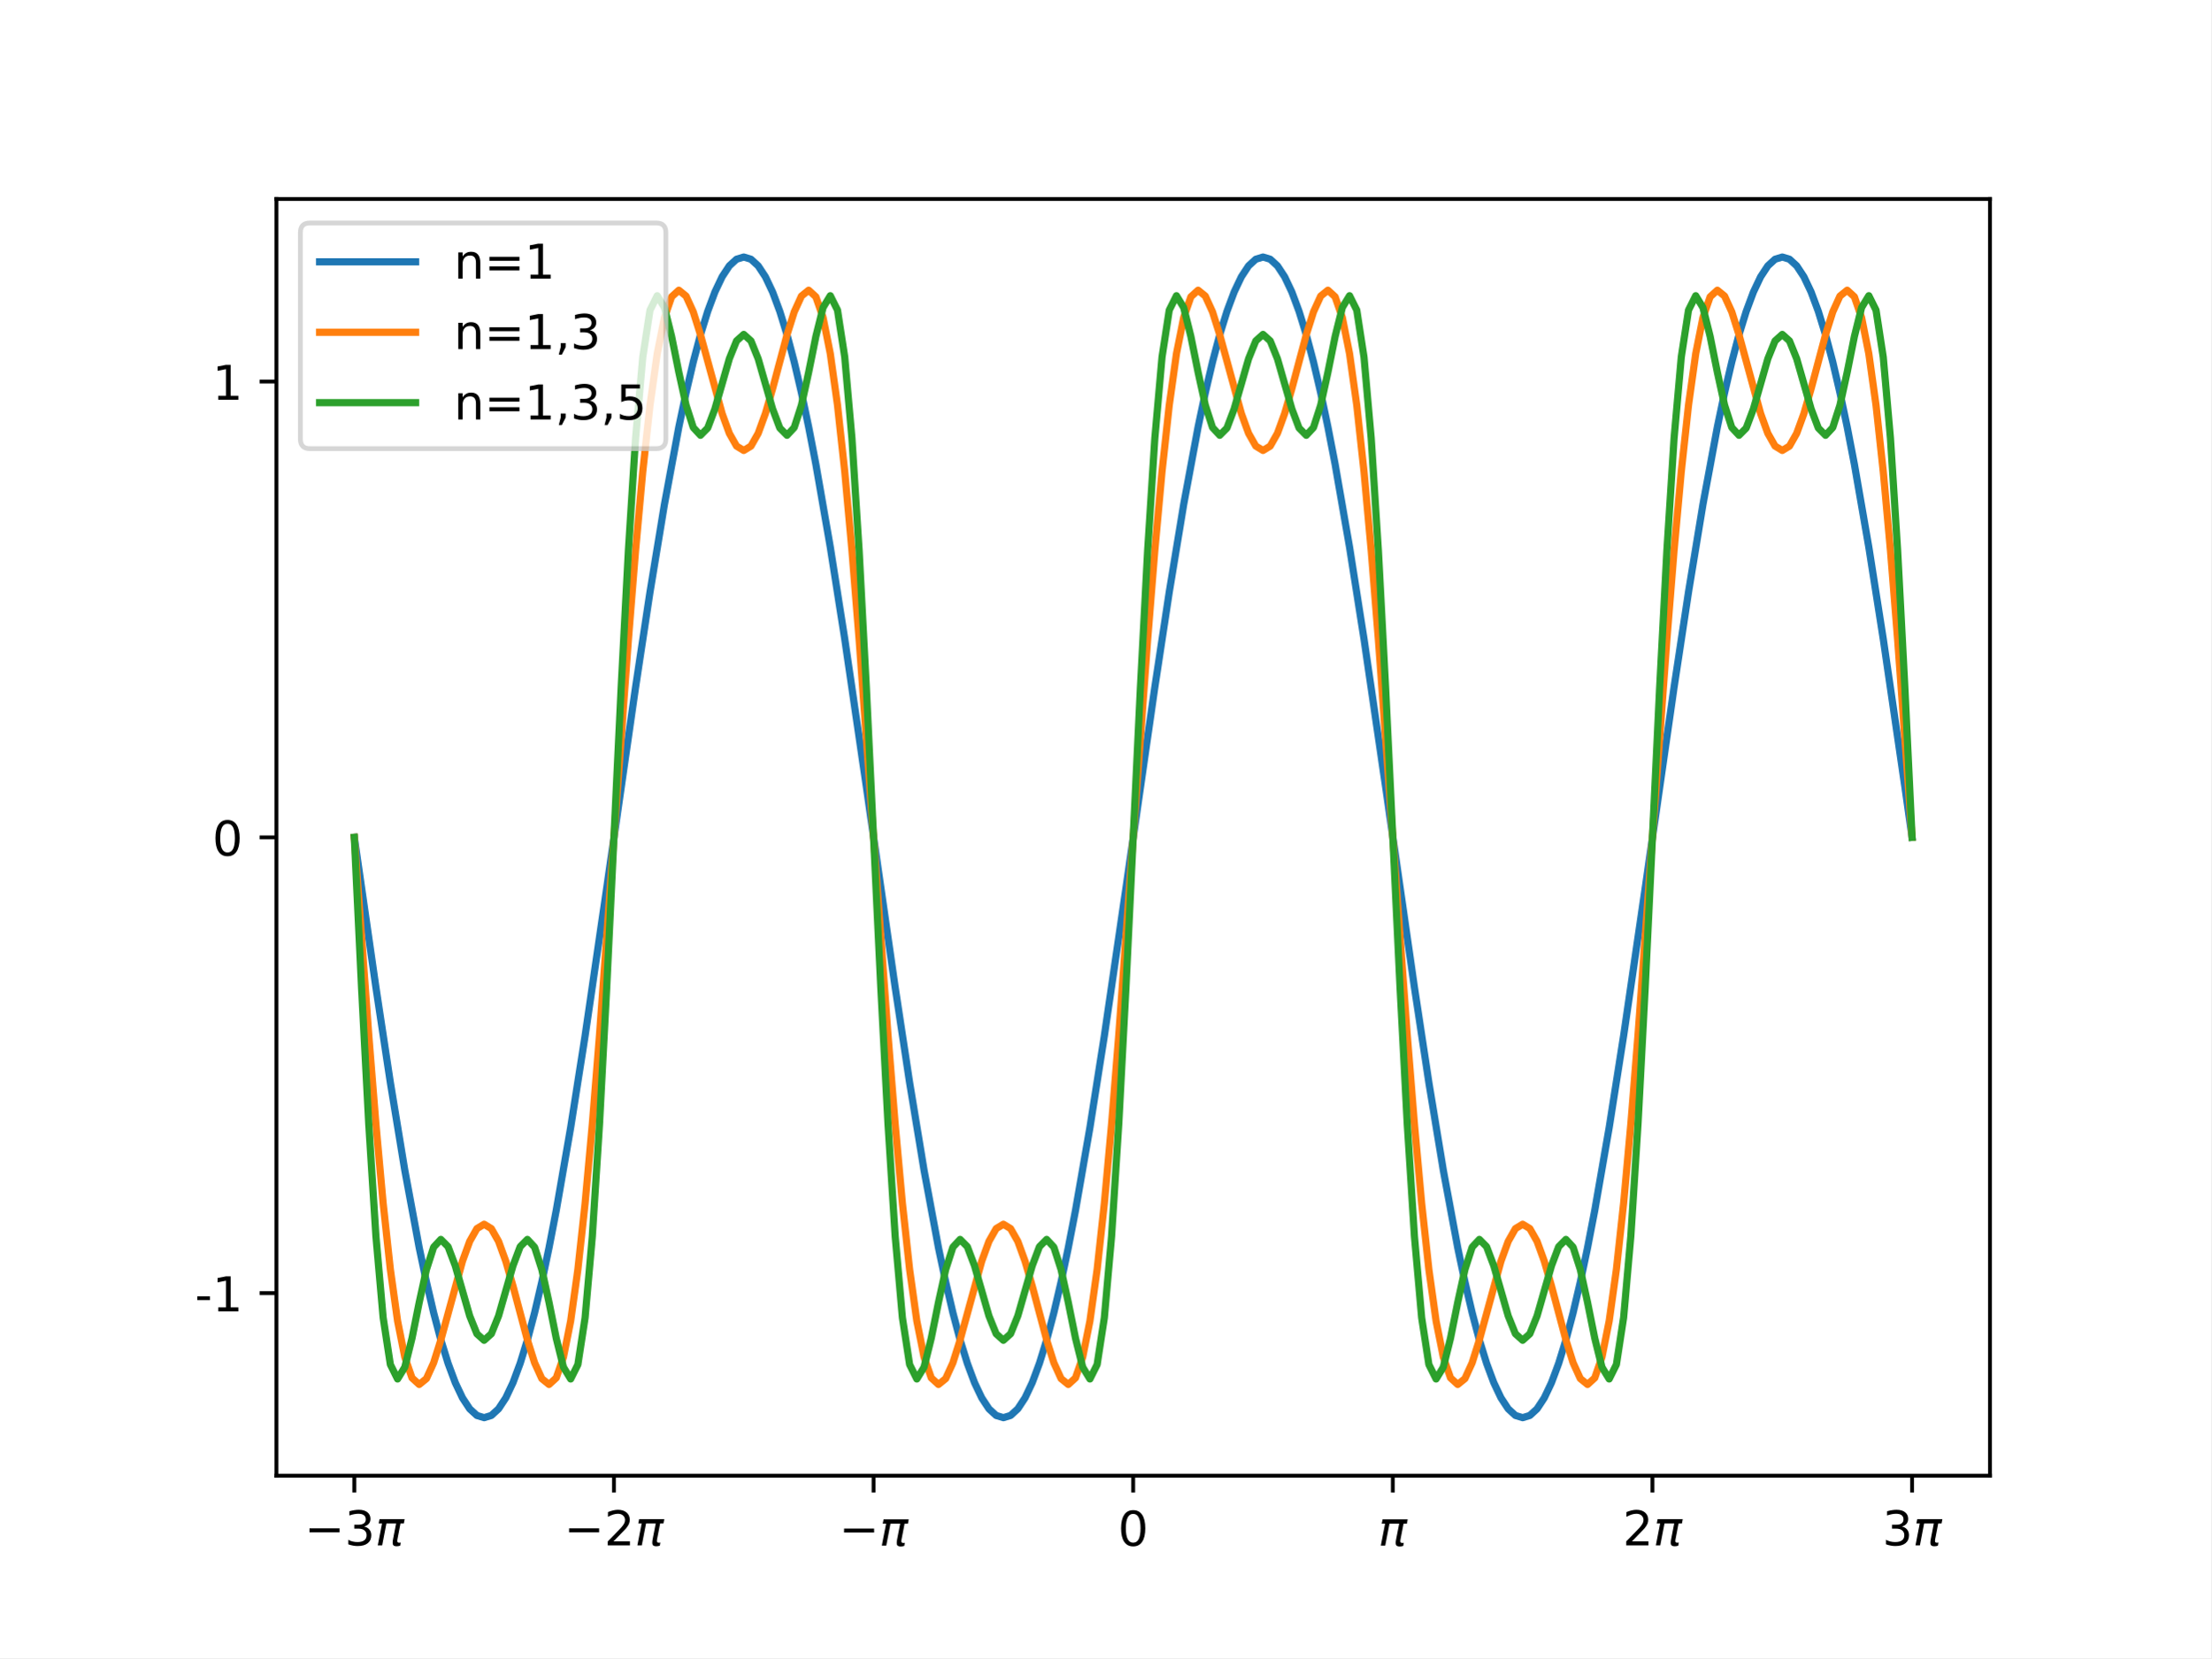
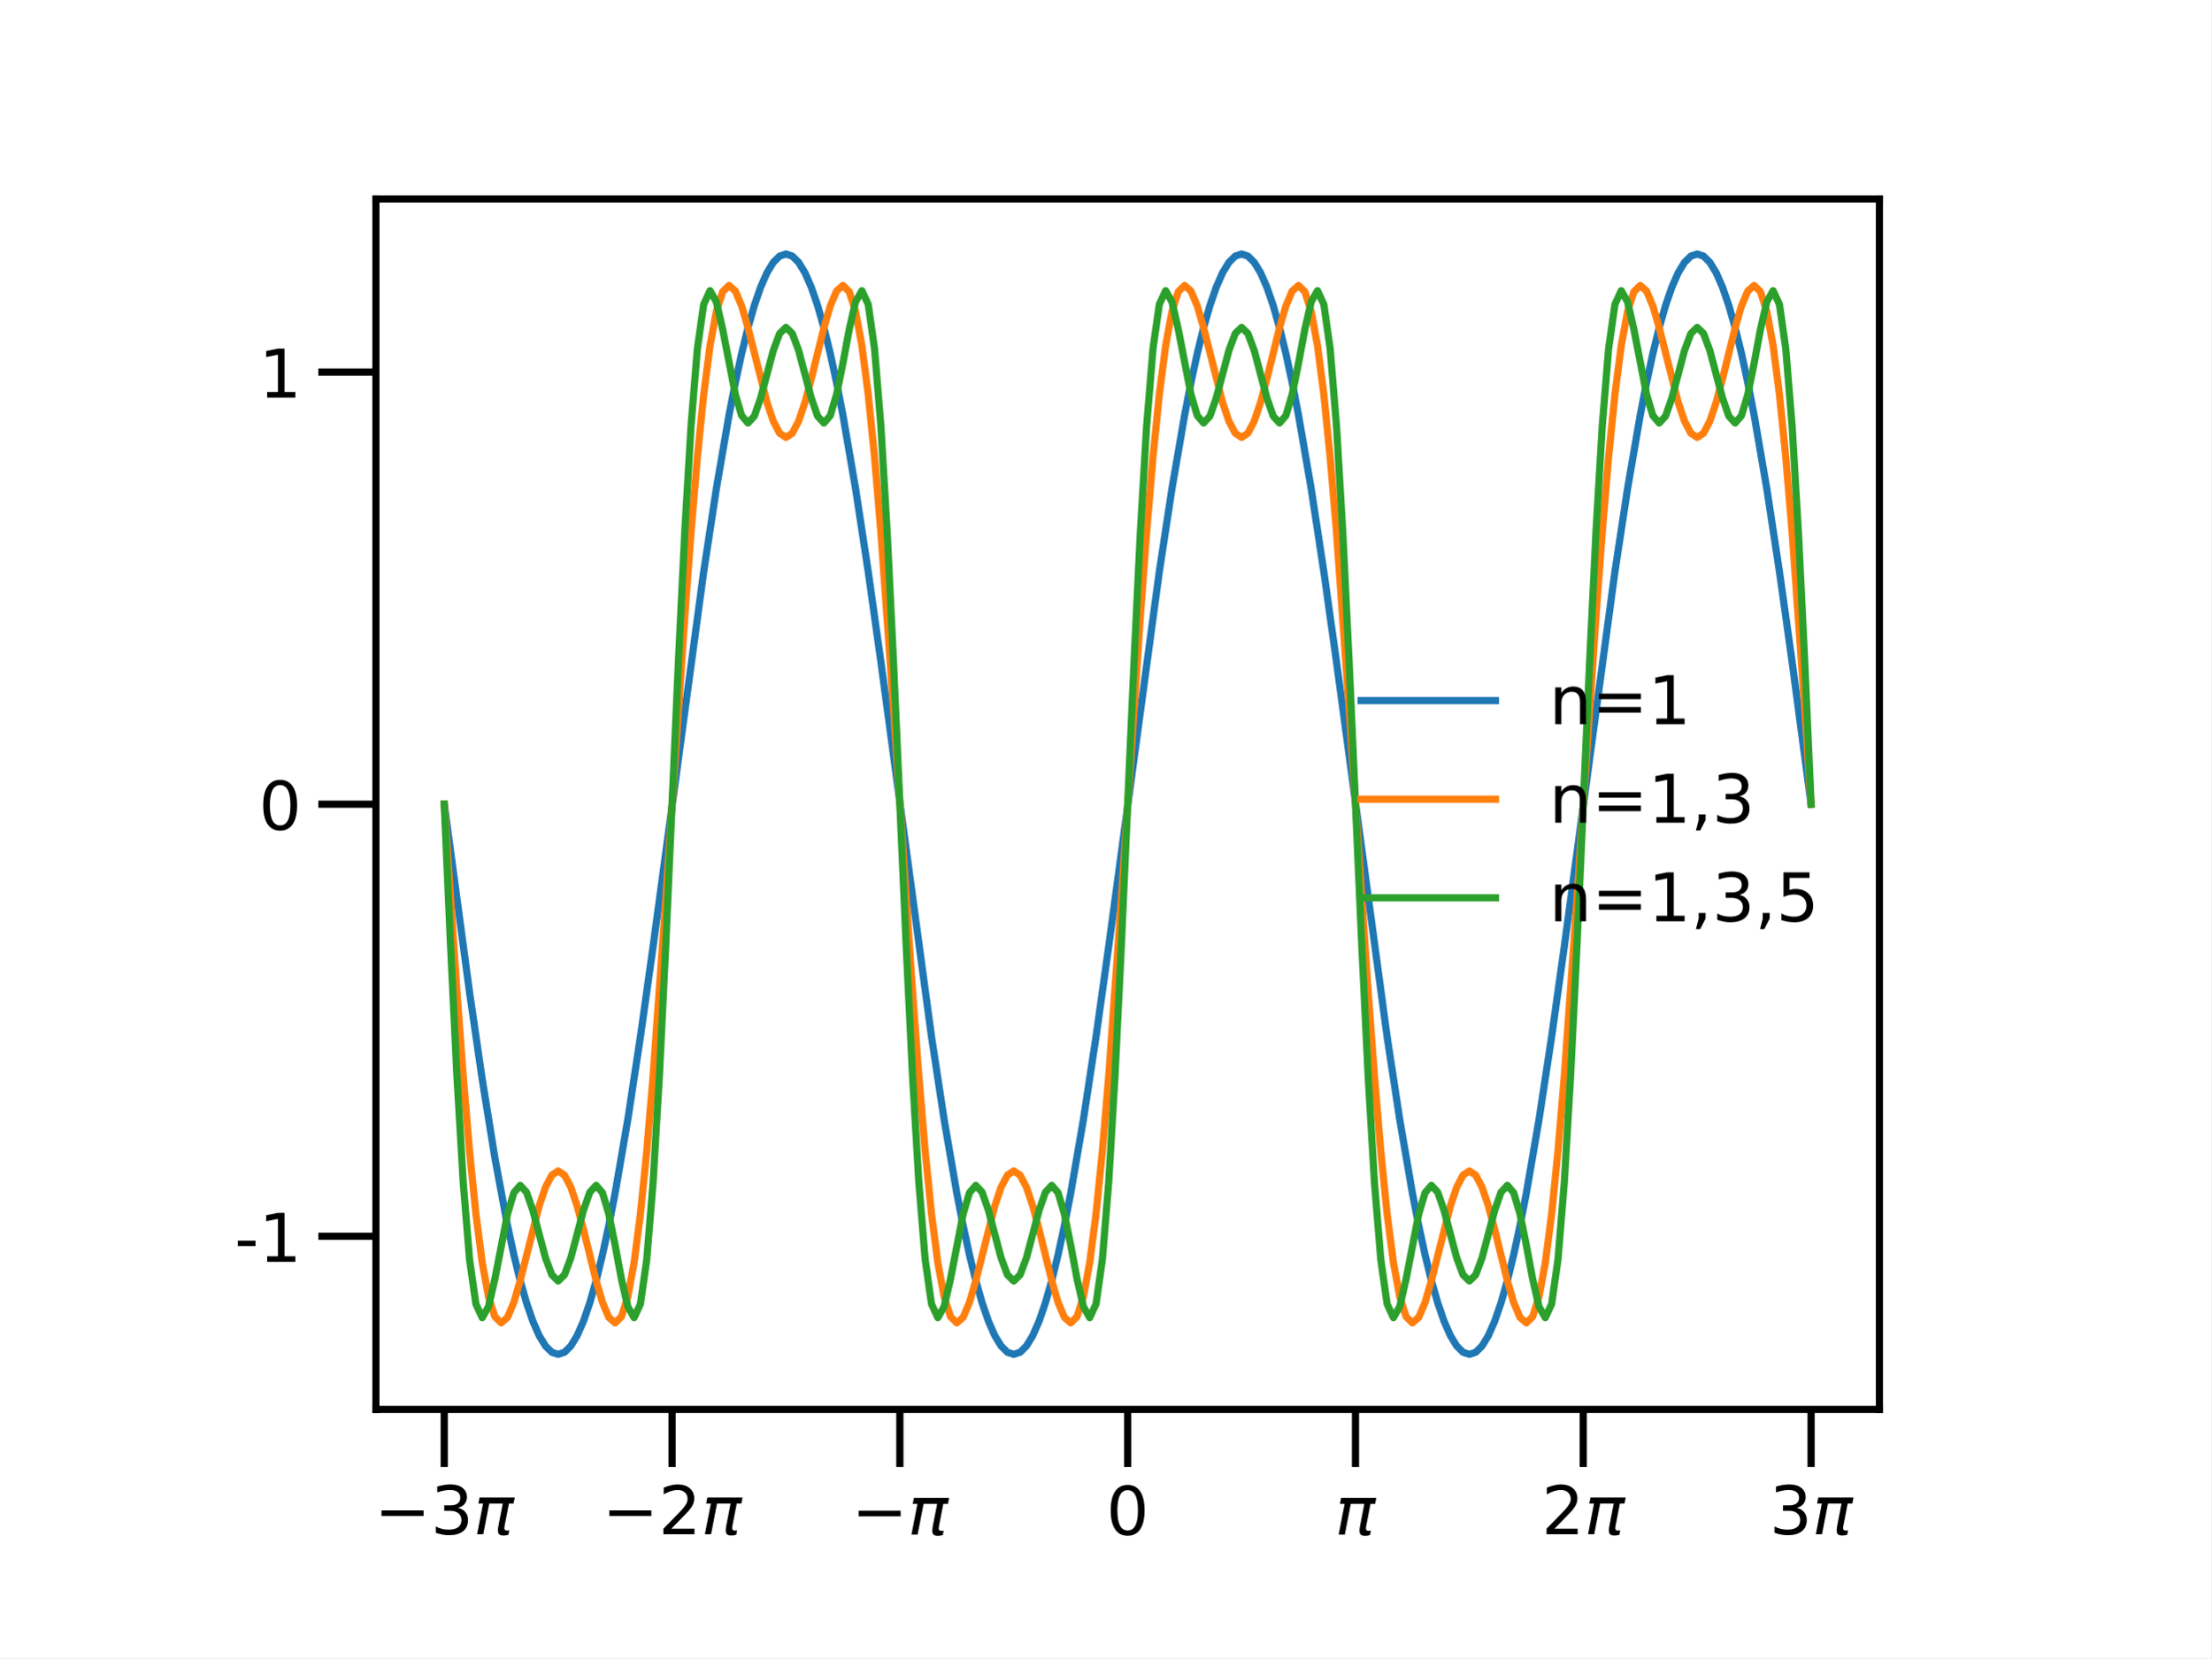
<svg xmlns="http://www.w3.org/2000/svg" xmlns:xlink="http://www.w3.org/1999/xlink" height="345.6pt" version="1.1" viewBox="0 0 460.8 345.6" width="460.8pt">
  <defs>
    <style type="text/css">
*{stroke-linecap:butt;stroke-linejoin:round;}
  </style>
  </defs>
  <g id="figure_1">
    <g id="patch_1">
      <path d="M 0 345.6  L 460.8 345.6  L 460.8 0  L 0 0  z " style="fill:#ffffff;" />
    </g>
    <g id="axes_1">
      <g id="patch_2">
-         <path d="M 57.6 307.584  L 414.72 307.584  L 414.72 41.472  L 57.6 41.472  z " style="fill:#ffffff;" />
+         <path d="M 78.336 293.76  L 391.68 293.76  L 391.68 41.472  L 78.336 41.472  z " style="fill:#ffffff;" />
      </g>
      <g id="matplotlib.axis_1">
        <g id="xtick_1">
          <g id="line2d_1">
            <defs>
-               <path d="M 0 0  L 0 3.5  " id="m9e4e049fe2" style="stroke:#000000;stroke-width:0.8;" />
-             </defs>
-             <g>
-               <use style="stroke:#000000;stroke-width:0.8;" x="73.833" xlink:href="#m9e4e049fe2" y="307.584" />
+               <path d="M 0 0  L 0 12  " id="m77e25a4326" style="stroke:#000000;stroke-width:1.5;" />
+             </defs>
+             <g>
+               <use style="stroke:#000000;stroke-width:1.5;" x="92.579" xlink:href="#m77e25a4326" y="293.76" />
            </g>
          </g>
          <g id="text_1">
            <defs>
              <path d="M 10.594 35.5  L 73.188 35.5  L 73.188 27.203  L 10.594 27.203  z " id="DejaVuSans-8722" />
              <path d="M 40.578 39.312  Q 47.656 37.797 51.625 33  Q 55.609 28.219 55.609 21.188  Q 55.609 10.406 48.188 4.484  Q 40.766 -1.422 27.094 -1.422  Q 22.516 -1.422 17.656 -0.516  Q 12.797 0.391 7.625 2.203  L 7.625 11.719  Q 11.719 9.328 16.594 8.109  Q 21.484 6.891 26.812 6.891  Q 36.078 6.891 40.938 10.547  Q 45.797 14.203 45.797 21.188  Q 45.797 27.641 41.281 31.266  Q 36.766 34.906 28.719 34.906  L 20.219 34.906  L 20.219 43.016  L 29.109 43.016  Q 36.375 43.016 40.234 45.922  Q 44.094 48.828 44.094 54.297  Q 44.094 59.906 40.109 62.906  Q 36.141 65.922 28.719 65.922  Q 24.656 65.922 20.016 65.031  Q 15.375 64.156 9.812 62.312  L 9.812 71.094  Q 15.438 72.656 20.344 73.438  Q 25.25 74.219 29.594 74.219  Q 40.828 74.219 47.359 69.109  Q 53.906 64.016 53.906 55.328  Q 53.906 49.266 50.438 45.094  Q 46.969 40.922 40.578 39.312  z " id="DejaVuSans-51" />
              <path d="M 9.125 54.688  L 61.531 54.688  L 59.766 45.703  L 52.875 45.703  L 46.344 12.109  Q 45.656 8.594 46.578 7.031  Q 47.469 5.516 50.141 5.516  Q 50.875 5.516 51.953 5.672  Q 53.078 5.766 53.422 5.812  L 52.156 -0.688  Q 50.344 -1.312 48.484 -1.609  Q 46.578 -1.906 44.781 -1.906  Q 38.922 -1.906 37.312 1.266  Q 35.688 4.5 37.359 13.094  L 43.703 45.703  L 23.531 45.703  L 14.656 0  L 5.469 0  L 14.359 45.703  L 7.375 45.703  z " id="DejaVuSans-Oblique-960" />
            </defs>
-             <g transform="translate(63.43273 322.1824)scale(0.1 -0.1)">
+             <g transform="translate(78.01891 319.8978)scale(0.14 -0.14)">
              <use transform="translate(0 0.78125)" xlink:href="#DejaVuSans-8722" />
              <use transform="translate(83.78906 0.78125)" xlink:href="#DejaVuSans-51" />
              <use transform="translate(147.4121 0.78125)" xlink:href="#DejaVuSans-Oblique-960" />
            </g>
          </g>
        </g>
        <g id="xtick_2">
          <g id="line2d_2">
            <g>
-               <use style="stroke:#000000;stroke-width:0.8;" x="127.942" xlink:href="#m9e4e049fe2" y="307.584" />
+               <use style="stroke:#000000;stroke-width:1.5;" x="140.055" xlink:href="#m77e25a4326" y="293.76" />
            </g>
          </g>
          <g id="text_2">
            <defs>
              <path d="M 19.188 8.297  L 53.609 8.297  L 53.609 0  L 7.328 0  L 7.328 8.297  Q 12.938 14.109 22.625 23.891  Q 32.328 33.688 34.812 36.531  Q 39.547 41.844 41.422 45.531  Q 43.312 49.219 43.312 52.781  Q 43.312 58.594 39.234 62.25  Q 35.156 65.922 28.609 65.922  Q 23.969 65.922 18.812 64.312  Q 13.672 62.703 7.812 59.422  L 7.812 69.391  Q 13.766 71.781 18.938 73  Q 24.125 74.219 28.422 74.219  Q 39.75 74.219 46.484 68.547  Q 53.219 62.891 53.219 53.422  Q 53.219 48.922 51.531 44.891  Q 49.859 40.875 45.406 35.406  Q 44.188 33.984 37.641 27.219  Q 31.109 20.453 19.188 8.297  z " id="DejaVuSans-50" />
            </defs>
-             <g transform="translate(117.5418 322.1824)scale(0.1 -0.1)">
+             <g transform="translate(125.4953 319.8978)scale(0.14 -0.14)">
              <use transform="translate(0 0.78125)" xlink:href="#DejaVuSans-8722" />
              <use transform="translate(83.78906 0.78125)" xlink:href="#DejaVuSans-50" />
              <use transform="translate(147.4121 0.78125)" xlink:href="#DejaVuSans-Oblique-960" />
            </g>
          </g>
        </g>
        <g id="xtick_3">
          <g id="line2d_3">
            <g>
-               <use style="stroke:#000000;stroke-width:0.8;" x="182.051" xlink:href="#m9e4e049fe2" y="307.584" />
+               <use style="stroke:#000000;stroke-width:1.5;" x="187.532" xlink:href="#m77e25a4326" y="293.76" />
            </g>
          </g>
          <g id="text_3">
-             <g transform="translate(174.8509 322.1824)scale(0.1 -0.1)">
+             <g transform="translate(177.4516 319.8978)scale(0.14 -0.14)">
              <use transform="translate(0 0.3125)" xlink:href="#DejaVuSans-8722" />
              <use transform="translate(83.78906 0.3125)" xlink:href="#DejaVuSans-Oblique-960" />
            </g>
          </g>
        </g>
        <g id="xtick_4">
          <g id="line2d_4">
            <g>
-               <use style="stroke:#000000;stroke-width:0.8;" x="236.16" xlink:href="#m9e4e049fe2" y="307.584" />
+               <use style="stroke:#000000;stroke-width:1.5;" x="235.008" xlink:href="#m77e25a4326" y="293.76" />
            </g>
          </g>
          <g id="text_4">
            <defs>
              <path d="M 31.781 66.406  Q 24.172 66.406 20.328 58.906  Q 16.5 51.422 16.5 36.375  Q 16.5 21.391 20.328 13.891  Q 24.172 6.391 31.781 6.391  Q 39.453 6.391 43.281 13.891  Q 47.125 21.391 47.125 36.375  Q 47.125 51.422 43.281 58.906  Q 39.453 66.406 31.781 66.406  z M 31.781 74.219  Q 44.047 74.219 50.516 64.516  Q 56.984 54.828 56.984 36.375  Q 56.984 17.969 50.516 8.266  Q 44.047 -1.422 31.781 -1.422  Q 19.531 -1.422 13.062 8.266  Q 6.594 17.969 6.594 36.375  Q 6.594 54.828 13.062 64.516  Q 19.531 74.219 31.781 74.219  z " id="DejaVuSans-48" />
            </defs>
-             <g transform="translate(232.9787 322.1824)scale(0.1 -0.1)">
+             <g transform="translate(230.5542 319.8978)scale(0.14 -0.14)">
              <use xlink:href="#DejaVuSans-48" />
            </g>
          </g>
        </g>
        <g id="xtick_5">
          <g id="line2d_5">
            <g>
-               <use style="stroke:#000000;stroke-width:0.8;" x="290.269" xlink:href="#m9e4e049fe2" y="307.584" />
+               <use style="stroke:#000000;stroke-width:1.5;" x="282.484" xlink:href="#m77e25a4326" y="293.76" />
            </g>
          </g>
          <g id="text_5">
-             <g transform="translate(287.2191 322.1824)scale(0.1 -0.1)">
+             <g transform="translate(278.2144 319.8978)scale(0.14 -0.14)">
              <use transform="translate(0 0.3125)" xlink:href="#DejaVuSans-Oblique-960" />
            </g>
          </g>
        </g>
        <g id="xtick_6">
          <g id="line2d_6">
            <g>
-               <use style="stroke:#000000;stroke-width:0.8;" x="344.378" xlink:href="#m9e4e049fe2" y="307.584" />
+               <use style="stroke:#000000;stroke-width:1.5;" x="329.961" xlink:href="#m77e25a4326" y="293.76" />
            </g>
          </g>
          <g id="text_6">
-             <g transform="translate(338.1782 322.1824)scale(0.1 -0.1)">
+             <g transform="translate(321.2807 319.8978)scale(0.14 -0.14)">
              <use transform="translate(0 0.78125)" xlink:href="#DejaVuSans-50" />
              <use transform="translate(63.62305 0.78125)" xlink:href="#DejaVuSans-Oblique-960" />
            </g>
          </g>
        </g>
        <g id="xtick_7">
          <g id="line2d_7">
            <g>
-               <use style="stroke:#000000;stroke-width:0.8;" x="398.487" xlink:href="#m9e4e049fe2" y="307.584" />
+               <use style="stroke:#000000;stroke-width:1.5;" x="377.437" xlink:href="#m77e25a4326" y="293.76" />
            </g>
          </g>
          <g id="text_7">
-             <g transform="translate(392.2873 322.1824)scale(0.1 -0.1)">
+             <g transform="translate(368.7571 319.8978)scale(0.14 -0.14)">
              <use transform="translate(0 0.78125)" xlink:href="#DejaVuSans-51" />
              <use transform="translate(63.62305 0.78125)" xlink:href="#DejaVuSans-Oblique-960" />
            </g>
          </g>
        </g>
      </g>
      <g id="matplotlib.axis_2">
        <g id="ytick_1">
          <g id="line2d_8">
            <defs>
-               <path d="M 0 0  L -3.5 0  " id="mac046f810c" style="stroke:#000000;stroke-width:0.8;" />
-             </defs>
-             <g>
-               <use style="stroke:#000000;stroke-width:0.8;" x="57.6" xlink:href="#mac046f810c" y="269.53" />
+               <path d="M 0 0  L -12 0  " id="m64f5166d20" style="stroke:#000000;stroke-width:1.5;" />
+             </defs>
+             <g>
+               <use style="stroke:#000000;stroke-width:1.5;" x="78.336" xlink:href="#m64f5166d20" y="257.683" />
            </g>
          </g>
          <g id="text_8">
            <defs>
              <path d="M 4.891 31.391  L 31.203 31.391  L 31.203 23.391  L 4.891 23.391  z " id="DejaVuSans-45" />
              <path d="M 12.406 8.297  L 28.516 8.297  L 28.516 63.922  L 10.984 60.406  L 10.984 69.391  L 28.422 72.906  L 38.281 72.906  L 38.281 8.297  L 54.391 8.297  L 54.391 0  L 12.406 0  z " id="DejaVuSans-49" />
            </defs>
-             <g transform="translate(40.62969 273.329)scale(0.1 -0.1)">
+             <g transform="translate(48.87756 263.0015)scale(0.14 -0.14)">
              <use xlink:href="#DejaVuSans-45" />
              <use x="36.084" xlink:href="#DejaVuSans-49" />
            </g>
          </g>
        </g>
        <g id="ytick_2">
          <g id="line2d_9">
            <g>
-               <use style="stroke:#000000;stroke-width:0.8;" x="57.6" xlink:href="#mac046f810c" y="174.528" />
+               <use style="stroke:#000000;stroke-width:1.5;" x="78.336" xlink:href="#m64f5166d20" y="167.616" />
            </g>
          </g>
          <g id="text_9">
-             <g transform="translate(44.2375 178.3272)scale(0.1 -0.1)">
+             <g transform="translate(53.9285 172.9349)scale(0.14 -0.14)">
              <use xlink:href="#DejaVuSans-48" />
            </g>
          </g>
        </g>
        <g id="ytick_3">
          <g id="line2d_10">
            <g>
-               <use style="stroke:#000000;stroke-width:0.8;" x="57.6" xlink:href="#mac046f810c" y="79.526" />
+               <use style="stroke:#000000;stroke-width:1.5;" x="78.336" xlink:href="#m64f5166d20" y="77.549" />
            </g>
          </g>
          <g id="text_10">
-             <g transform="translate(44.2375 83.32546)scale(0.1 -0.1)">
+             <g transform="translate(53.9285 82.8683)scale(0.14 -0.14)">
              <use xlink:href="#DejaVuSans-49" />
            </g>
          </g>
        </g>
      </g>
      <g id="line2d_11">
-         <path clip-path="url(#p417806161f)" d="M 73.833 174.528  L 78.342 205.835  L 81.348 225.648  L 84.354 243.908  L 87.36 260.06  L 88.863 267.189  L 90.366 273.613  L 91.869 279.282  L 93.372 284.155  L 94.875 288.193  L 96.378 291.366  L 97.881 293.65  L 99.384 295.028  L 100.887 295.488  L 102.39 295.028  L 103.893 293.65  L 105.396 291.366  L 106.899 288.193  L 108.402 284.155  L 109.905 279.282  L 111.408 273.613  L 112.912 267.189  L 114.415 260.06  L 115.918 252.28  L 118.924 235.008  L 121.93 215.899  L 126.439 185.07  L 132.451 143.221  L 135.457 123.408  L 138.463 105.148  L 141.469 88.996  L 142.972 81.867  L 144.475 75.443  L 145.978 69.774  L 147.481 64.901  L 148.984 60.863  L 150.487 57.69  L 151.99 55.406  L 153.493 54.028  L 154.996 53.568  L 156.499 54.028  L 158.002 55.406  L 159.505 57.69  L 161.008 60.863  L 162.512 64.901  L 164.015 69.774  L 165.518 75.443  L 167.021 81.867  L 168.524 88.996  L 170.027 96.776  L 173.033 114.048  L 176.039 133.157  L 180.548 163.986  L 186.56 205.835  L 189.566 225.648  L 192.572 243.908  L 195.578 260.06  L 197.081 267.189  L 198.584 273.613  L 200.087 279.282  L 201.59 284.155  L 203.093 288.193  L 204.596 291.366  L 206.099 293.65  L 207.602 295.028  L 209.105 295.488  L 210.608 295.028  L 212.112 293.65  L 213.615 291.366  L 215.118 288.193  L 216.621 284.155  L 218.124 279.282  L 219.627 273.613  L 221.13 267.189  L 222.633 260.06  L 224.136 252.28  L 227.142 235.008  L 230.148 215.899  L 234.657 185.07  L 240.669 143.221  L 243.675 123.408  L 246.681 105.148  L 249.687 88.996  L 251.19 81.867  L 252.693 75.443  L 254.196 69.774  L 255.699 64.901  L 257.202 60.863  L 258.705 57.69  L 260.208 55.406  L 261.712 54.028  L 263.215 53.568  L 264.718 54.028  L 266.221 55.406  L 267.724 57.69  L 269.227 60.863  L 270.73 64.901  L 272.233 69.774  L 273.736 75.443  L 275.239 81.867  L 276.742 88.996  L 278.245 96.776  L 281.251 114.048  L 284.257 133.157  L 288.766 163.986  L 294.778 205.835  L 297.784 225.648  L 300.79 243.908  L 303.796 260.06  L 305.299 267.189  L 306.802 273.613  L 308.305 279.282  L 309.808 284.155  L 311.312 288.193  L 312.815 291.366  L 314.318 293.65  L 315.821 295.028  L 317.324 295.488  L 318.827 295.028  L 320.33 293.65  L 321.833 291.366  L 323.336 288.193  L 324.839 284.155  L 326.342 279.282  L 327.845 273.613  L 329.348 267.189  L 330.851 260.06  L 332.354 252.28  L 335.36 235.008  L 338.366 215.899  L 342.875 185.07  L 348.887 143.221  L 351.893 123.408  L 354.899 105.148  L 357.905 88.996  L 359.408 81.867  L 360.912 75.443  L 362.415 69.774  L 363.918 64.901  L 365.421 60.863  L 366.924 57.69  L 368.427 55.406  L 369.93 54.028  L 371.433 53.568  L 372.936 54.028  L 374.439 55.406  L 375.942 57.69  L 377.445 60.863  L 378.948 64.901  L 380.451 69.774  L 381.954 75.443  L 383.457 81.867  L 384.96 88.996  L 386.463 96.776  L 389.469 114.048  L 392.475 133.157  L 396.984 163.986  L 398.487 174.528  L 398.487 174.528  " style="fill:none;stroke:#1f77b4;stroke-linecap:square;stroke-width:1.5;" />
+         <path clip-path="url(#p9620d9b2ed)" d="M 92.579 167.616  L 97.854 206.838  L 100.492 224.954  L 103.129 241.329  L 105.767 255.463  L 107.086 261.553  L 108.404 266.929  L 109.723 271.548  L 111.042 275.377  L 112.361 278.385  L 113.68 280.55  L 114.998 281.856  L 116.317 282.292  L 117.636 281.856  L 118.955 280.55  L 120.273 278.385  L 121.592 275.377  L 122.911 271.548  L 124.23 266.929  L 125.549 261.553  L 126.867 255.463  L 128.186 248.704  L 130.824 233.392  L 133.461 216.08  L 136.099 197.296  L 146.649 119.152  L 149.287 101.84  L 151.924 86.528  L 153.243 79.769  L 154.562 73.679  L 155.881 68.303  L 157.2 63.684  L 158.518 59.855  L 159.837 56.847  L 161.156 54.682  L 162.475 53.376  L 163.793 52.94  L 165.112 53.376  L 166.431 54.682  L 167.75 56.847  L 169.069 59.855  L 170.387 63.684  L 171.706 68.303  L 173.025 73.679  L 174.344 79.769  L 175.663 86.528  L 178.3 101.84  L 180.938 119.152  L 183.575 137.936  L 194.126 216.08  L 196.763 233.392  L 199.401 248.704  L 200.72 255.463  L 202.038 261.553  L 203.357 266.929  L 204.676 271.548  L 205.995 275.377  L 207.313 278.385  L 208.632 280.55  L 209.951 281.856  L 211.27 282.292  L 212.589 281.856  L 213.907 280.55  L 215.226 278.385  L 216.545 275.377  L 217.864 271.548  L 219.183 266.929  L 220.501 261.553  L 221.82 255.463  L 223.139 248.704  L 225.776 233.392  L 228.414 216.08  L 231.052 197.296  L 241.602 119.152  L 244.24 101.84  L 246.877 86.528  L 248.196 79.769  L 249.515 73.679  L 250.833 68.303  L 252.152 63.684  L 253.471 59.855  L 254.79 56.847  L 256.109 54.682  L 257.427 53.376  L 258.746 52.94  L 260.065 53.376  L 261.384 54.682  L 262.703 56.847  L 264.021 59.855  L 265.34 63.684  L 266.659 68.303  L 267.978 73.679  L 269.296 79.769  L 270.615 86.528  L 273.253 101.84  L 275.89 119.152  L 278.528 137.936  L 289.078 216.08  L 291.716 233.392  L 294.353 248.704  L 295.672 255.463  L 296.991 261.553  L 298.31 266.929  L 299.629 271.548  L 300.947 275.377  L 302.266 278.385  L 303.585 280.55  L 304.904 281.856  L 306.223 282.292  L 307.541 281.856  L 308.86 280.55  L 310.179 278.385  L 311.498 275.377  L 312.816 271.548  L 314.135 266.929  L 315.454 261.553  L 316.773 255.463  L 318.092 248.704  L 320.729 233.392  L 323.367 216.08  L 326.004 197.296  L 336.555 119.152  L 339.192 101.84  L 341.83 86.528  L 343.149 79.769  L 344.467 73.679  L 345.786 68.303  L 347.105 63.684  L 348.424 59.855  L 349.743 56.847  L 351.061 54.682  L 352.38 53.376  L 353.699 52.94  L 355.018 53.376  L 356.336 54.682  L 357.655 56.847  L 358.974 59.855  L 360.293 63.684  L 361.612 68.303  L 362.93 73.679  L 364.249 79.769  L 365.568 86.528  L 368.206 101.84  L 370.843 119.152  L 373.481 137.936  L 377.437 167.616  L 377.437 167.616  " style="fill:none;stroke:#1f77b4;stroke-linecap:square;stroke-width:1.5;" />
      </g>
      <g id="line2d_12">
-         <path clip-path="url(#p417806161f)" d="M 73.833 174.528  L 76.839 215.692  L 78.342 234.345  L 79.845 250.817  L 81.348 264.594  L 82.851 275.328  L 84.354 282.854  L 85.857 287.198  L 87.36 288.57  L 88.863 287.349  L 90.366 284.048  L 91.869 279.282  L 96.378 262.856  L 97.881 258.732  L 99.384 256.082  L 100.887 255.168  L 102.39 256.082  L 103.893 258.732  L 105.396 262.856  L 106.899 268.033  L 109.905 279.282  L 111.408 284.048  L 112.912 287.349  L 114.415 288.57  L 115.918 287.198  L 117.421 282.854  L 118.924 275.328  L 120.427 264.594  L 121.93 250.817  L 123.433 234.345  L 124.936 215.692  L 127.942 174.528  L 130.948 133.364  L 132.451 114.711  L 133.954 98.239  L 135.457 84.462  L 136.96 73.728  L 138.463 66.202  L 139.966 61.858  L 141.469 60.486  L 142.972 61.707  L 144.475 65.008  L 145.978 69.774  L 150.487 86.2  L 151.99 90.324  L 153.493 92.974  L 154.996 93.888  L 156.499 92.974  L 158.002 90.324  L 159.505 86.2  L 161.008 81.023  L 164.015 69.774  L 165.518 65.008  L 167.021 61.707  L 168.524 60.486  L 170.027 61.858  L 171.53 66.202  L 173.033 73.728  L 174.536 84.462  L 176.039 98.239  L 177.542 114.711  L 179.045 133.364  L 182.051 174.528  L 185.057 215.692  L 186.56 234.345  L 188.063 250.817  L 189.566 264.594  L 191.069 275.328  L 192.572 282.854  L 194.075 287.198  L 195.578 288.57  L 197.081 287.349  L 198.584 284.048  L 200.087 279.282  L 204.596 262.856  L 206.099 258.732  L 207.602 256.082  L 209.105 255.168  L 210.608 256.082  L 212.112 258.732  L 213.615 262.856  L 215.118 268.033  L 218.124 279.282  L 219.627 284.048  L 221.13 287.349  L 222.633 288.57  L 224.136 287.198  L 225.639 282.854  L 227.142 275.328  L 228.645 264.594  L 230.148 250.817  L 231.651 234.345  L 233.154 215.692  L 236.16 174.528  L 239.166 133.364  L 240.669 114.711  L 242.172 98.239  L 243.675 84.462  L 245.178 73.728  L 246.681 66.202  L 248.184 61.858  L 249.687 60.486  L 251.19 61.707  L 252.693 65.008  L 254.196 69.774  L 258.705 86.2  L 260.208 90.324  L 261.712 92.974  L 263.215 93.888  L 264.718 92.974  L 266.221 90.324  L 267.724 86.2  L 269.227 81.023  L 272.233 69.774  L 273.736 65.008  L 275.239 61.707  L 276.742 60.486  L 278.245 61.858  L 279.748 66.202  L 281.251 73.728  L 282.754 84.462  L 284.257 98.239  L 285.76 114.711  L 287.263 133.364  L 290.269 174.528  L 293.275 215.692  L 294.778 234.345  L 296.281 250.817  L 297.784 264.594  L 299.287 275.328  L 300.79 282.854  L 302.293 287.198  L 303.796 288.57  L 305.299 287.349  L 306.802 284.048  L 308.305 279.282  L 312.815 262.856  L 314.318 258.732  L 315.821 256.082  L 317.324 255.168  L 318.827 256.082  L 320.33 258.732  L 321.833 262.856  L 323.336 268.033  L 326.342 279.282  L 327.845 284.048  L 329.348 287.349  L 330.851 288.57  L 332.354 287.198  L 333.857 282.854  L 335.36 275.328  L 336.863 264.594  L 338.366 250.817  L 339.869 234.345  L 341.372 215.692  L 344.378 174.528  L 347.384 133.364  L 348.887 114.711  L 350.39 98.239  L 351.893 84.462  L 353.396 73.728  L 354.899 66.202  L 356.402 61.858  L 357.905 60.486  L 359.408 61.707  L 360.912 65.008  L 362.415 69.774  L 366.924 86.2  L 368.427 90.324  L 369.93 92.974  L 371.433 93.888  L 372.936 92.974  L 374.439 90.324  L 375.942 86.2  L 377.445 81.023  L 380.451 69.774  L 381.954 65.008  L 383.457 61.707  L 384.96 60.486  L 386.463 61.858  L 387.966 66.202  L 389.469 73.728  L 390.972 84.462  L 392.475 98.239  L 393.978 114.711  L 395.481 133.364  L 398.487 174.528  L 398.487 174.528  " style="fill:none;stroke:#ff7f0e;stroke-linecap:square;stroke-width:1.5;" />
+         <path clip-path="url(#p9620d9b2ed)" d="M 92.579 167.616  L 95.216 206.642  L 96.535 224.326  L 97.854 239.942  L 99.173 253.003  L 100.492 263.18  L 101.81 270.315  L 103.129 274.433  L 104.448 275.734  L 105.767 274.576  L 107.086 271.447  L 108.404 266.929  L 112.361 251.355  L 113.68 247.446  L 114.998 244.933  L 116.317 244.067  L 117.636 244.933  L 118.955 247.446  L 120.273 251.355  L 121.592 256.264  L 124.23 266.929  L 125.549 271.447  L 126.867 274.576  L 128.186 275.734  L 129.505 274.433  L 130.824 270.315  L 132.143 263.18  L 133.461 253.003  L 134.78 239.942  L 136.099 224.326  L 138.736 187.504  L 142.693 128.59  L 144.012 110.906  L 145.33 95.29  L 146.649 82.229  L 147.968 72.052  L 149.287 64.917  L 150.606 60.799  L 151.924 59.498  L 153.243 60.656  L 154.562 63.785  L 155.881 68.303  L 159.837 83.877  L 161.156 87.786  L 162.475 90.299  L 163.793 91.165  L 165.112 90.299  L 166.431 87.786  L 167.75 83.877  L 169.069 78.968  L 171.706 68.303  L 173.025 63.785  L 174.344 60.656  L 175.663 59.498  L 176.981 60.799  L 178.3 64.917  L 179.619 72.052  L 180.938 82.229  L 182.256 95.29  L 183.575 110.906  L 186.213 147.728  L 190.169 206.642  L 191.488 224.326  L 192.807 239.942  L 194.126 253.003  L 195.444 263.18  L 196.763 270.315  L 198.082 274.433  L 199.401 275.734  L 200.72 274.576  L 202.038 271.447  L 203.357 266.929  L 207.313 251.355  L 208.632 247.446  L 209.951 244.933  L 211.27 244.067  L 212.589 244.933  L 213.907 247.446  L 215.226 251.355  L 216.545 256.264  L 219.183 266.929  L 220.501 271.447  L 221.82 274.576  L 223.139 275.734  L 224.458 274.433  L 225.776 270.315  L 227.095 263.18  L 228.414 253.003  L 229.733 239.942  L 231.052 224.326  L 233.689 187.504  L 237.646 128.59  L 238.964 110.906  L 240.283 95.29  L 241.602 82.229  L 242.921 72.052  L 244.24 64.917  L 245.558 60.799  L 246.877 59.498  L 248.196 60.656  L 249.515 63.785  L 250.833 68.303  L 254.79 83.877  L 256.109 87.786  L 257.427 90.299  L 258.746 91.165  L 260.065 90.299  L 261.384 87.786  L 262.703 83.877  L 264.021 78.968  L 266.659 68.303  L 267.978 63.785  L 269.296 60.656  L 270.615 59.498  L 271.934 60.799  L 273.253 64.917  L 274.572 72.052  L 275.89 82.229  L 277.209 95.29  L 278.528 110.906  L 281.166 147.728  L 285.122 206.642  L 286.441 224.326  L 287.76 239.942  L 289.078 253.003  L 290.397 263.18  L 291.716 270.315  L 293.035 274.433  L 294.353 275.734  L 295.672 274.576  L 296.991 271.447  L 298.31 266.929  L 302.266 251.355  L 303.585 247.446  L 304.904 244.933  L 306.223 244.067  L 307.541 244.933  L 308.86 247.446  L 310.179 251.355  L 311.498 256.264  L 314.135 266.929  L 315.454 271.447  L 316.773 274.576  L 318.092 275.734  L 319.41 274.433  L 320.729 270.315  L 322.048 263.18  L 323.367 253.003  L 324.686 239.942  L 326.004 224.326  L 328.642 187.504  L 332.598 128.59  L 333.917 110.906  L 335.236 95.29  L 336.555 82.229  L 337.873 72.052  L 339.192 64.917  L 340.511 60.799  L 341.83 59.498  L 343.149 60.656  L 344.467 63.785  L 345.786 68.303  L 349.743 83.877  L 351.061 87.786  L 352.38 90.299  L 353.699 91.165  L 355.018 90.299  L 356.336 87.786  L 357.655 83.877  L 358.974 78.968  L 361.612 68.303  L 362.93 63.785  L 364.249 60.656  L 365.568 59.498  L 366.887 60.799  L 368.206 64.917  L 369.524 72.052  L 370.843 82.229  L 372.162 95.29  L 373.481 110.906  L 376.118 147.728  L 377.437 167.616  L 377.437 167.616  " style="fill:none;stroke:#ff7f0e;stroke-linecap:square;stroke-width:1.5;" />
      </g>
      <g id="line2d_13">
-         <path clip-path="url(#p417806161f)" d="M 73.833 174.528  L 75.336 205.73  L 76.839 234.225  L 78.342 257.713  L 79.845 274.641  L 81.348 284.411  L 82.851 287.424  L 84.354 284.962  L 85.857 278.924  L 87.36 271.464  L 88.863 264.616  L 90.366 259.948  L 91.869 258.332  L 93.372 259.843  L 94.875 263.832  L 97.881 274.283  L 99.384 278.007  L 100.887 279.36  L 102.39 278.007  L 103.893 274.283  L 106.899 263.832  L 108.402 259.843  L 109.905 258.332  L 111.408 259.948  L 112.912 264.616  L 114.415 271.464  L 115.918 278.924  L 117.421 284.962  L 118.924 287.424  L 120.427 284.411  L 121.93 274.641  L 123.433 257.713  L 124.936 234.225  L 126.439 205.73  L 129.445 143.326  L 130.948 114.831  L 132.451 91.343  L 133.954 74.415  L 135.457 64.645  L 136.96 61.632  L 138.463 64.094  L 139.966 70.132  L 141.469 77.592  L 142.972 84.44  L 144.475 89.108  L 145.978 90.724  L 147.481 89.213  L 148.984 85.224  L 151.99 74.773  L 153.493 71.049  L 154.996 69.696  L 156.499 71.049  L 158.002 74.773  L 161.008 85.224  L 162.512 89.213  L 164.015 90.724  L 165.518 89.108  L 167.021 84.44  L 168.524 77.592  L 170.027 70.132  L 171.53 64.094  L 173.033 61.632  L 174.536 64.645  L 176.039 74.415  L 177.542 91.343  L 179.045 114.831  L 180.548 143.326  L 183.554 205.73  L 185.057 234.225  L 186.56 257.713  L 188.063 274.641  L 189.566 284.411  L 191.069 287.424  L 192.572 284.962  L 194.075 278.924  L 195.578 271.464  L 197.081 264.616  L 198.584 259.948  L 200.087 258.332  L 201.59 259.843  L 203.093 263.832  L 206.099 274.283  L 207.602 278.007  L 209.105 279.36  L 210.608 278.007  L 212.112 274.283  L 215.118 263.832  L 216.621 259.843  L 218.124 258.332  L 219.627 259.948  L 221.13 264.616  L 222.633 271.464  L 224.136 278.924  L 225.639 284.962  L 227.142 287.424  L 228.645 284.411  L 230.148 274.641  L 231.651 257.713  L 233.154 234.225  L 234.657 205.73  L 237.663 143.326  L 239.166 114.831  L 240.669 91.343  L 242.172 74.415  L 243.675 64.645  L 245.178 61.632  L 246.681 64.094  L 248.184 70.132  L 249.687 77.592  L 251.19 84.44  L 252.693 89.108  L 254.196 90.724  L 255.699 89.213  L 257.202 85.224  L 260.208 74.773  L 261.712 71.049  L 263.215 69.696  L 264.718 71.049  L 266.221 74.773  L 269.227 85.224  L 270.73 89.213  L 272.233 90.724  L 273.736 89.108  L 275.239 84.44  L 276.742 77.592  L 278.245 70.132  L 279.748 64.094  L 281.251 61.632  L 282.754 64.645  L 284.257 74.415  L 285.76 91.343  L 287.263 114.831  L 288.766 143.326  L 291.772 205.73  L 293.275 234.225  L 294.778 257.713  L 296.281 274.641  L 297.784 284.411  L 299.287 287.424  L 300.79 284.962  L 302.293 278.924  L 303.796 271.464  L 305.299 264.616  L 306.802 259.948  L 308.305 258.332  L 309.808 259.843  L 311.312 263.832  L 314.318 274.283  L 315.821 278.007  L 317.324 279.36  L 318.827 278.007  L 320.33 274.283  L 323.336 263.832  L 324.839 259.843  L 326.342 258.332  L 327.845 259.948  L 329.348 264.616  L 330.851 271.464  L 332.354 278.924  L 333.857 284.962  L 335.36 287.424  L 336.863 284.411  L 338.366 274.641  L 339.869 257.713  L 341.372 234.225  L 342.875 205.73  L 345.881 143.326  L 347.384 114.831  L 348.887 91.343  L 350.39 74.415  L 351.893 64.645  L 353.396 61.632  L 354.899 64.094  L 356.402 70.132  L 357.905 77.592  L 359.408 84.44  L 360.912 89.108  L 362.415 90.724  L 363.918 89.213  L 365.421 85.224  L 368.427 74.773  L 369.93 71.049  L 371.433 69.696  L 372.936 71.049  L 374.439 74.773  L 377.445 85.224  L 378.948 89.213  L 380.451 90.724  L 381.954 89.108  L 383.457 84.44  L 384.96 77.592  L 386.463 70.132  L 387.966 64.094  L 389.469 61.632  L 390.972 64.645  L 392.475 74.415  L 393.978 91.343  L 395.481 114.831  L 396.984 143.326  L 398.487 174.528  L 398.487 174.528  " style="fill:none;stroke:#2ca02c;stroke-linecap:square;stroke-width:1.5;" />
+         <path clip-path="url(#p9620d9b2ed)" d="M 92.579 167.616  L 93.898 197.197  L 95.216 224.212  L 96.535 246.48  L 97.854 262.529  L 99.173 271.791  L 100.492 274.647  L 101.81 272.314  L 103.129 266.588  L 105.767 253.024  L 107.086 248.599  L 108.404 247.066  L 109.723 248.499  L 111.042 252.281  L 113.68 262.188  L 114.998 265.719  L 116.317 267.002  L 117.636 265.719  L 118.955 262.188  L 121.592 252.281  L 122.911 248.499  L 124.23 247.066  L 125.549 248.599  L 126.867 253.024  L 128.186 259.516  L 129.505 266.588  L 130.824 272.314  L 132.143 274.647  L 133.461 271.791  L 134.78 262.529  L 136.099 246.48  L 137.418 224.212  L 138.736 197.197  L 141.374 138.035  L 142.693 111.02  L 144.012 88.752  L 145.33 72.703  L 146.649 63.441  L 147.968 60.585  L 149.287 62.918  L 150.606 68.644  L 153.243 82.208  L 154.562 86.633  L 155.881 88.166  L 157.2 86.733  L 158.518 82.951  L 161.156 73.044  L 162.475 69.513  L 163.793 68.23  L 165.112 69.513  L 166.431 73.044  L 169.069 82.951  L 170.387 86.733  L 171.706 88.166  L 173.025 86.633  L 174.344 82.208  L 175.663 75.716  L 176.981 68.644  L 178.3 62.918  L 179.619 60.585  L 180.938 63.441  L 182.256 72.703  L 183.575 88.752  L 184.894 111.02  L 186.213 138.035  L 188.85 197.197  L 190.169 224.212  L 191.488 246.48  L 192.807 262.529  L 194.126 271.791  L 195.444 274.647  L 196.763 272.314  L 198.082 266.588  L 200.72 253.024  L 202.038 248.599  L 203.357 247.066  L 204.676 248.499  L 205.995 252.281  L 208.632 262.188  L 209.951 265.719  L 211.27 267.002  L 212.589 265.719  L 213.907 262.188  L 216.545 252.281  L 217.864 248.499  L 219.183 247.066  L 220.501 248.599  L 221.82 253.024  L 223.139 259.516  L 224.458 266.588  L 225.776 272.314  L 227.095 274.647  L 228.414 271.791  L 229.733 262.529  L 231.052 246.48  L 232.37 224.212  L 233.689 197.197  L 236.327 138.035  L 237.646 111.02  L 238.964 88.752  L 240.283 72.703  L 241.602 63.441  L 242.921 60.585  L 244.24 62.918  L 245.558 68.644  L 248.196 82.208  L 249.515 86.633  L 250.833 88.166  L 252.152 86.733  L 253.471 82.951  L 256.109 73.044  L 257.427 69.513  L 258.746 68.23  L 260.065 69.513  L 261.384 73.044  L 264.021 82.951  L 265.34 86.733  L 266.659 88.166  L 267.978 86.633  L 269.296 82.208  L 270.615 75.716  L 271.934 68.644  L 273.253 62.918  L 274.572 60.585  L 275.89 63.441  L 277.209 72.703  L 278.528 88.752  L 279.847 111.02  L 281.166 138.035  L 283.803 197.197  L 285.122 224.212  L 286.441 246.48  L 287.76 262.529  L 289.078 271.791  L 290.397 274.647  L 291.716 272.314  L 293.035 266.588  L 295.672 253.024  L 296.991 248.599  L 298.31 247.066  L 299.629 248.499  L 300.947 252.281  L 303.585 262.188  L 304.904 265.719  L 306.223 267.002  L 307.541 265.719  L 308.86 262.188  L 311.498 252.281  L 312.816 248.499  L 314.135 247.066  L 315.454 248.599  L 316.773 253.024  L 318.092 259.516  L 319.41 266.588  L 320.729 272.314  L 322.048 274.647  L 323.367 271.791  L 324.686 262.529  L 326.004 246.48  L 327.323 224.212  L 328.642 197.197  L 331.28 138.035  L 332.598 111.02  L 333.917 88.752  L 335.236 72.703  L 336.555 63.441  L 337.873 60.585  L 339.192 62.918  L 340.511 68.644  L 343.149 82.208  L 344.467 86.633  L 345.786 88.166  L 347.105 86.733  L 348.424 82.951  L 351.061 73.044  L 352.38 69.513  L 353.699 68.23  L 355.018 69.513  L 356.336 73.044  L 358.974 82.951  L 360.293 86.733  L 361.612 88.166  L 362.93 86.633  L 364.249 82.208  L 365.568 75.716  L 366.887 68.644  L 368.206 62.918  L 369.524 60.585  L 370.843 63.441  L 372.162 72.703  L 373.481 88.752  L 374.8 111.02  L 376.118 138.035  L 377.437 167.616  L 377.437 167.616  " style="fill:none;stroke:#2ca02c;stroke-linecap:square;stroke-width:1.5;" />
      </g>
      <g id="patch_3">
-         <path d="M 57.6 307.584  L 57.6 41.472  " style="fill:none;stroke:#000000;stroke-linecap:square;stroke-linejoin:miter;stroke-width:0.8;" />
+         <path d="M 78.336 293.76  L 78.336 41.472  " style="fill:none;stroke:#000000;stroke-linecap:square;stroke-linejoin:miter;stroke-width:1.5;" />
      </g>
      <g id="patch_4">
-         <path d="M 414.72 307.584  L 414.72 41.472  " style="fill:none;stroke:#000000;stroke-linecap:square;stroke-linejoin:miter;stroke-width:0.8;" />
+         <path d="M 391.68 293.76  L 391.68 41.472  " style="fill:none;stroke:#000000;stroke-linecap:square;stroke-linejoin:miter;stroke-width:1.5;" />
      </g>
      <g id="patch_5">
-         <path d="M 57.6 307.584  L 414.72 307.584  " style="fill:none;stroke:#000000;stroke-linecap:square;stroke-linejoin:miter;stroke-width:0.8;" />
+         <path d="M 78.336 293.76  L 391.68 293.76  " style="fill:none;stroke:#000000;stroke-linecap:square;stroke-linejoin:miter;stroke-width:1.5;" />
      </g>
      <g id="patch_6">
-         <path d="M 57.6 41.472  L 414.72 41.472  " style="fill:none;stroke:#000000;stroke-linecap:square;stroke-linejoin:miter;stroke-width:0.8;" />
+         <path d="M 78.336 41.472  L 391.68 41.472  " style="fill:none;stroke:#000000;stroke-linecap:square;stroke-linejoin:miter;stroke-width:1.5;" />
      </g>
      <g id="legend_1">
        <g id="patch_7">
-           <path d="M 64.6 93.506  L 136.761 93.506  Q 138.761 93.506 138.761 91.506  L 138.761 48.472  Q 138.761 46.472 136.761 46.472  L 64.6 46.472  Q 62.6 46.472 62.6 48.472  L 62.6 91.506  Q 62.6 93.506 64.6 93.506  z " style="fill:#ffffff;opacity:0.8;stroke:#cccccc;stroke-linejoin:miter;" />
+           <path d="M 280.855 200.54  L 381.88 200.54  Q 384.68 200.54 384.68 197.74  L 384.68 137.492  Q 384.68 134.692 381.88 134.692  L 280.855 134.692  Q 278.055 134.692 278.055 137.492  L 278.055 197.74  Q 278.055 200.54 280.855 200.54  z " style="fill:none;opacity:0;" />
        </g>
        <g id="line2d_14">
-           <path d="M 66.6 54.57  L 86.6 54.57  " style="fill:none;stroke:#1f77b4;stroke-linecap:square;stroke-width:1.5;" />
+           <path d="M 283.655 146.03  L 311.655 146.03  " style="fill:none;stroke:#1f77b4;stroke-linecap:square;stroke-width:1.5;" />
        </g>
        <g id="line2d_15" />
        <g id="text_11">
          <defs>
            <path d="M 54.891 33.016  L 54.891 0  L 45.906 0  L 45.906 32.719  Q 45.906 40.484 42.875 44.328  Q 39.844 48.188 33.797 48.188  Q 26.516 48.188 22.312 43.547  Q 18.109 38.922 18.109 30.906  L 18.109 0  L 9.078 0  L 9.078 54.688  L 18.109 54.688  L 18.109 46.188  Q 21.344 51.125 25.703 53.562  Q 30.078 56 35.797 56  Q 45.219 56 50.047 50.172  Q 54.891 44.344 54.891 33.016  z " id="DejaVuSans-110" />
            <path d="M 10.594 45.406  L 73.188 45.406  L 73.188 37.203  L 10.594 37.203  z M 10.594 25.484  L 73.188 25.484  L 73.188 17.188  L 10.594 17.188  z " id="DejaVuSans-61" />
          </defs>
-           <g transform="translate(94.6 58.07044)scale(0.1 -0.1)">
+           <g transform="translate(322.8547 150.9298)scale(0.14 -0.14)">
            <use xlink:href="#DejaVuSans-110" />
            <use x="63.379" xlink:href="#DejaVuSans-61" />
            <use x="147.168" xlink:href="#DejaVuSans-49" />
          </g>
        </g>
        <g id="line2d_16">
-           <path d="M 66.6 69.249  L 86.6 69.249  " style="fill:none;stroke:#ff7f0e;stroke-linecap:square;stroke-width:1.5;" />
+           <path d="M 283.655 166.579  L 311.655 166.579  " style="fill:none;stroke:#ff7f0e;stroke-linecap:square;stroke-width:1.5;" />
        </g>
        <g id="line2d_17" />
        <g id="text_12">
          <defs>
            <path d="M 11.719 12.406  L 22.016 12.406  L 22.016 4  L 14.016 -11.625  L 7.719 -11.625  L 11.719 4  z " id="DejaVuSans-44" />
          </defs>
-           <g transform="translate(94.6 72.74856)scale(0.1 -0.1)">
+           <g transform="translate(322.8547 171.4791)scale(0.14 -0.14)">
            <use xlink:href="#DejaVuSans-110" />
            <use x="63.379" xlink:href="#DejaVuSans-61" />
            <use x="147.168" xlink:href="#DejaVuSans-49" />
            <use x="210.791" xlink:href="#DejaVuSans-44" />
            <use x="242.578" xlink:href="#DejaVuSans-51" />
          </g>
        </g>
        <g id="line2d_18">
-           <path d="M 66.6 83.927  L 86.6 83.927  " style="fill:none;stroke:#2ca02c;stroke-linecap:square;stroke-width:1.5;" />
+           <path d="M 283.655 187.129  L 311.655 187.129  " style="fill:none;stroke:#2ca02c;stroke-linecap:square;stroke-width:1.5;" />
        </g>
        <g id="line2d_19" />
        <g id="text_13">
          <defs>
            <path d="M 10.797 72.906  L 49.516 72.906  L 49.516 64.594  L 19.828 64.594  L 19.828 46.734  Q 21.969 47.469 24.109 47.828  Q 26.266 48.188 28.422 48.188  Q 40.625 48.188 47.75 41.5  Q 54.891 34.812 54.891 23.391  Q 54.891 11.625 47.562 5.094  Q 40.234 -1.422 26.906 -1.422  Q 22.312 -1.422 17.547 -0.641  Q 12.797 0.141 7.719 1.703  L 7.719 11.625  Q 12.109 9.234 16.797 8.062  Q 21.484 6.891 26.703 6.891  Q 35.156 6.891 40.078 11.328  Q 45.016 15.766 45.016 23.391  Q 45.016 31 40.078 35.438  Q 35.156 39.891 26.703 39.891  Q 22.75 39.891 18.812 39.016  Q 14.891 38.141 10.797 36.281  z " id="DejaVuSans-53" />
          </defs>
-           <g transform="translate(94.6 87.42669)scale(0.1 -0.1)">
+           <g transform="translate(322.8547 192.0285)scale(0.14 -0.14)">
            <use xlink:href="#DejaVuSans-110" />
            <use x="63.379" xlink:href="#DejaVuSans-61" />
            <use x="147.168" xlink:href="#DejaVuSans-49" />
            <use x="210.791" xlink:href="#DejaVuSans-44" />
            <use x="242.578" xlink:href="#DejaVuSans-51" />
            <use x="306.201" xlink:href="#DejaVuSans-44" />
            <use x="337.988" xlink:href="#DejaVuSans-53" />
          </g>
        </g>
      </g>
    </g>
  </g>
  <defs>
-     <clipPath id="p417806161f">
-       <rect height="266.112" width="357.12" x="57.6" y="41.472" />
+     <clipPath id="p9620d9b2ed">
+       <rect height="252.288" width="313.344" x="78.336" y="41.472" />
    </clipPath>
  </defs>
</svg>
